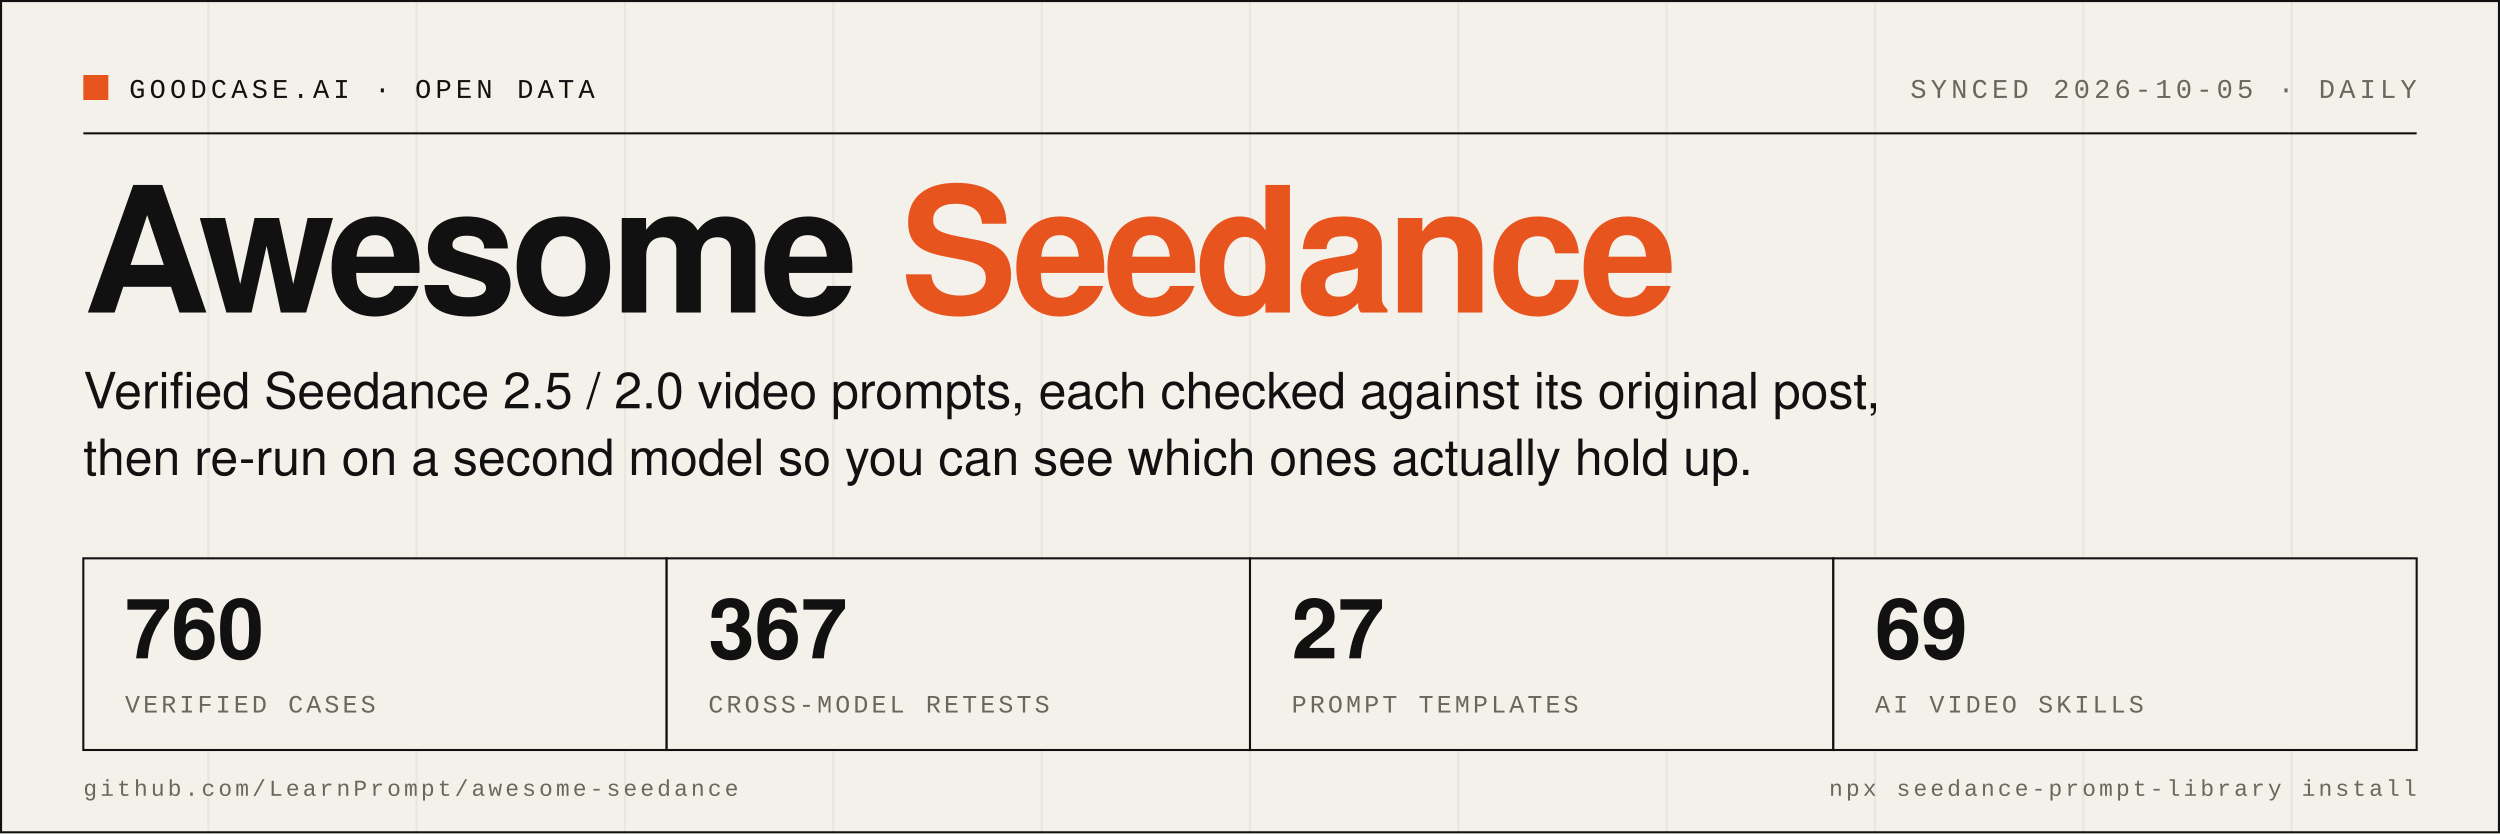
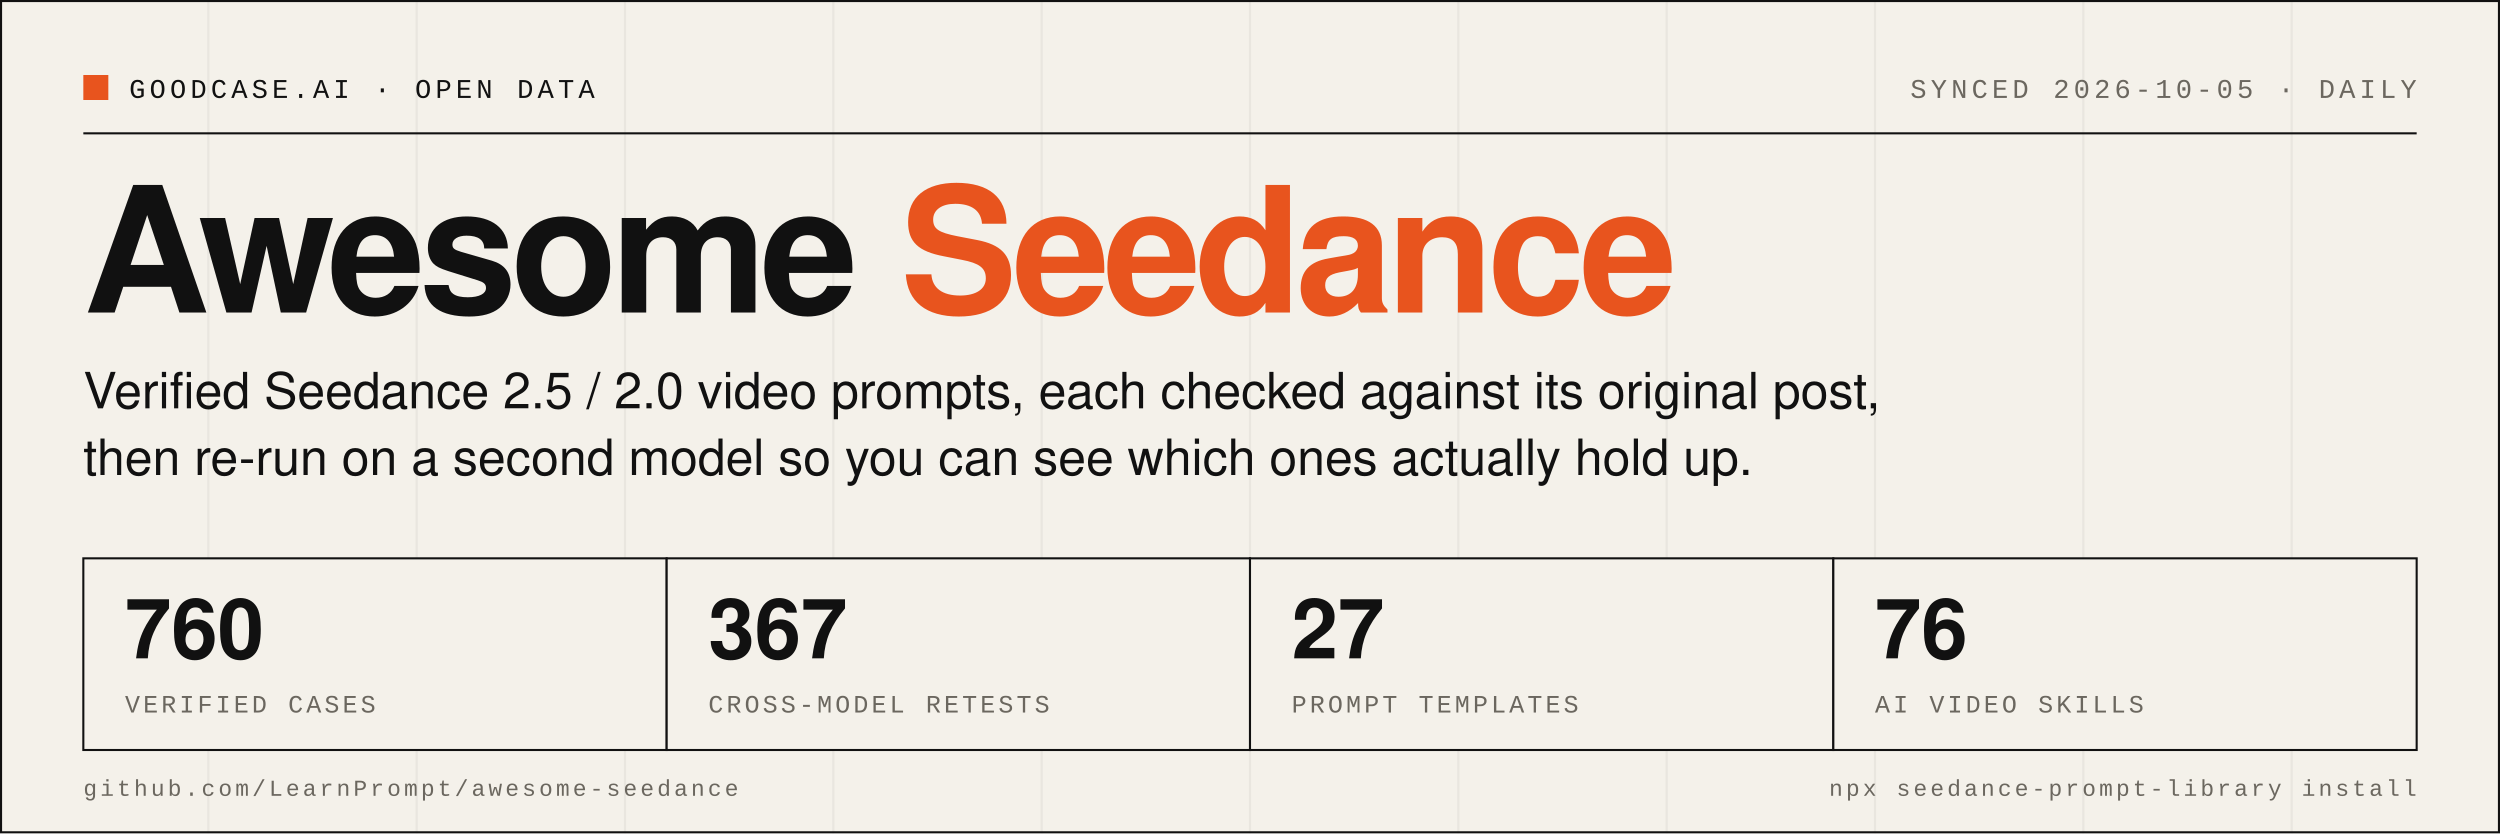
- <svg xmlns="http://www.w3.org/2000/svg" width="1200" height="400" viewBox="0 0 1200 400" role="img" aria-label="Awesome Seedance: 760 verified cases, 367 cross-model retests, 27 prompt templates, 69 AI video skills">
+ <svg xmlns="http://www.w3.org/2000/svg" width="1200" height="400" viewBox="0 0 1200 400" role="img" aria-label="Awesome Seedance: 760 verified cases, 367 cross-model retests, 27 prompt templates, 76 AI video skills">
  <rect width="1200" height="400" fill="#F4F1EA" />
  <line x1="0" y1="0" x2="0" y2="400" stroke="#111111" stroke-opacity="0.05" stroke-width="1" />
  <line x1="100" y1="0" x2="100" y2="400" stroke="#111111" stroke-opacity="0.05" stroke-width="1" />
  <line x1="200" y1="0" x2="200" y2="400" stroke="#111111" stroke-opacity="0.05" stroke-width="1" />
  <line x1="300" y1="0" x2="300" y2="400" stroke="#111111" stroke-opacity="0.05" stroke-width="1" />
  <line x1="400" y1="0" x2="400" y2="400" stroke="#111111" stroke-opacity="0.05" stroke-width="1" />
  <line x1="500" y1="0" x2="500" y2="400" stroke="#111111" stroke-opacity="0.05" stroke-width="1" />
  <line x1="600" y1="0" x2="600" y2="400" stroke="#111111" stroke-opacity="0.05" stroke-width="1" />
  <line x1="700" y1="0" x2="700" y2="400" stroke="#111111" stroke-opacity="0.05" stroke-width="1" />
  <line x1="800" y1="0" x2="800" y2="400" stroke="#111111" stroke-opacity="0.05" stroke-width="1" />
  <line x1="900" y1="0" x2="900" y2="400" stroke="#111111" stroke-opacity="0.05" stroke-width="1" />
  <line x1="1000" y1="0" x2="1000" y2="400" stroke="#111111" stroke-opacity="0.05" stroke-width="1" />
  <line x1="1100" y1="0" x2="1100" y2="400" stroke="#111111" stroke-opacity="0.05" stroke-width="1" />
  <rect x="0.5" y="0.5" width="1199" height="399" fill="none" stroke="#111111" stroke-width="1" />
  <rect x="40" y="36" width="12" height="12" fill="#E8541E" />
  <text x="62" y="47" font-family="SFMono-Regular, Menlo, Consolas, 'Liberation Mono', monospace" font-size="13" letter-spacing="2" fill="#111111">GOODCASE.AI · OPEN DATA</text>
  <text x="1160" y="47" text-anchor="end" font-family="SFMono-Regular, Menlo, Consolas, 'Liberation Mono', monospace" font-size="13" letter-spacing="2" fill="#6B675F">SYNCED 2026-10-05 · DAILY</text>
  <line x1="40" y1="64" x2="1160" y2="64" stroke="#111111" stroke-width="1" />
  <text x="40" y="150" font-family="Helvetica Neue, Helvetica, Arial, 'PingFang SC', sans-serif" font-size="84" font-weight="800" letter-spacing="-3" fill="#111111">Awesome <tspan fill="#E8541E">Seedance</tspan>
  </text>
  <text x="40" y="196" font-family="Helvetica Neue, Helvetica, Arial, 'PingFang SC', sans-serif" font-size="24" fill="#111111">Verified Seedance 2.5 / 2.0 video prompts, each checked against its original post,</text>
  <text x="40" y="228" font-family="Helvetica Neue, Helvetica, Arial, 'PingFang SC', sans-serif" font-size="24" fill="#111111">then re-run on a second model so you can see which ones actually hold up.</text>
  <rect x="40" y="268" width="280" height="92" fill="#F4F1EA" stroke="#111111" stroke-width="1" />
  <text x="60" y="316" font-family="Helvetica Neue, Helvetica, Arial, 'PingFang SC', sans-serif" font-size="40" font-weight="700" fill="#111111">760</text>
  <text x="60" y="342" font-family="SFMono-Regular, Menlo, Consolas, 'Liberation Mono', monospace" font-size="12" letter-spacing="1.5" fill="#6B675F">VERIFIED CASES</text>
  <rect x="320" y="268" width="280" height="92" fill="#F4F1EA" stroke="#111111" stroke-width="1" />
  <text x="340" y="316" font-family="Helvetica Neue, Helvetica, Arial, 'PingFang SC', sans-serif" font-size="40" font-weight="700" fill="#111111">367</text>
  <text x="340" y="342" font-family="SFMono-Regular, Menlo, Consolas, 'Liberation Mono', monospace" font-size="12" letter-spacing="1.5" fill="#6B675F">CROSS-MODEL RETESTS</text>
  <rect x="600" y="268" width="280" height="92" fill="#F4F1EA" stroke="#111111" stroke-width="1" />
  <text x="620" y="316" font-family="Helvetica Neue, Helvetica, Arial, 'PingFang SC', sans-serif" font-size="40" font-weight="700" fill="#111111">27</text>
  <text x="620" y="342" font-family="SFMono-Regular, Menlo, Consolas, 'Liberation Mono', monospace" font-size="12" letter-spacing="1.5" fill="#6B675F">PROMPT TEMPLATES</text>
  <rect x="880" y="268" width="280" height="92" fill="#F4F1EA" stroke="#111111" stroke-width="1" />
-   <text x="900" y="316" font-family="Helvetica Neue, Helvetica, Arial, 'PingFang SC', sans-serif" font-size="40" font-weight="700" fill="#111111">69</text>
+   <text x="900" y="316" font-family="Helvetica Neue, Helvetica, Arial, 'PingFang SC', sans-serif" font-size="40" font-weight="700" fill="#111111">76</text>
  <text x="900" y="342" font-family="SFMono-Regular, Menlo, Consolas, 'Liberation Mono', monospace" font-size="12" letter-spacing="1.5" fill="#6B675F">AI VIDEO SKILLS</text>
  <text x="40" y="382" font-family="SFMono-Regular, Menlo, Consolas, 'Liberation Mono', monospace" font-size="11" letter-spacing="1.5" fill="#6B675F">github.com/LearnPrompt/awesome-seedance</text>
  <text x="1160" y="382" text-anchor="end" font-family="SFMono-Regular, Menlo, Consolas, 'Liberation Mono', monospace" font-size="11" letter-spacing="1.5" fill="#6B675F">npx seedance-prompt-library install</text>
</svg>
